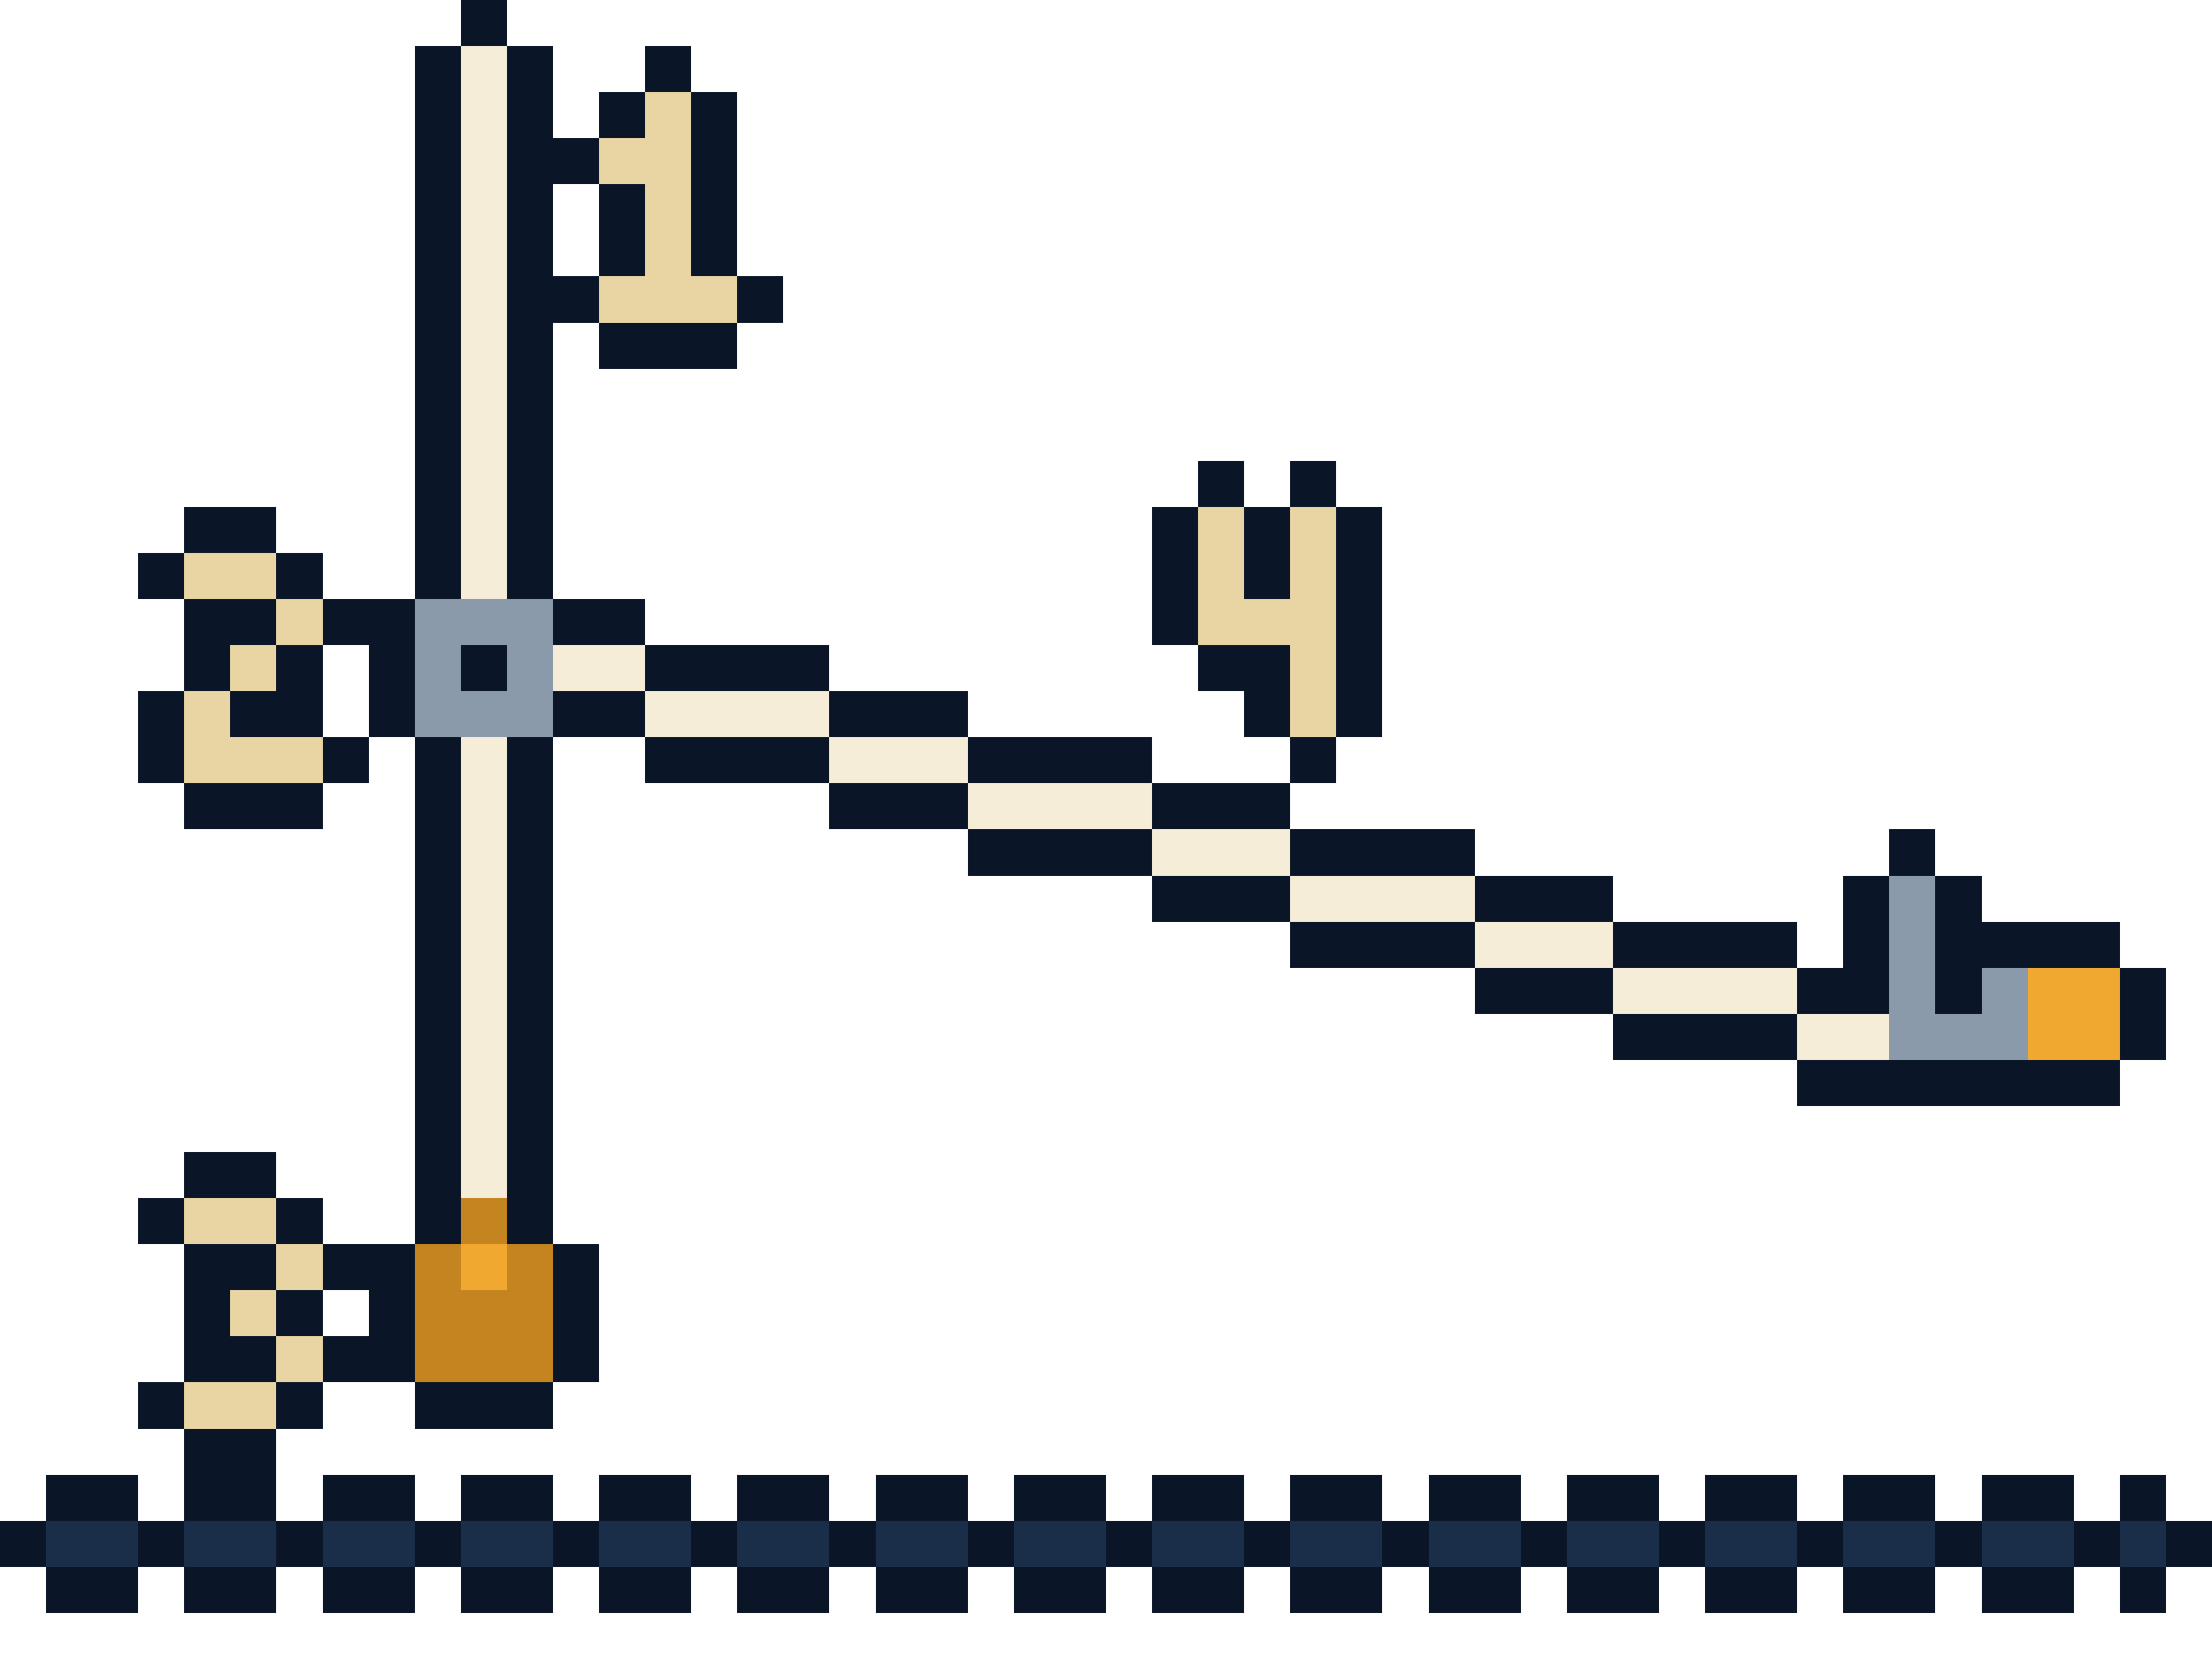
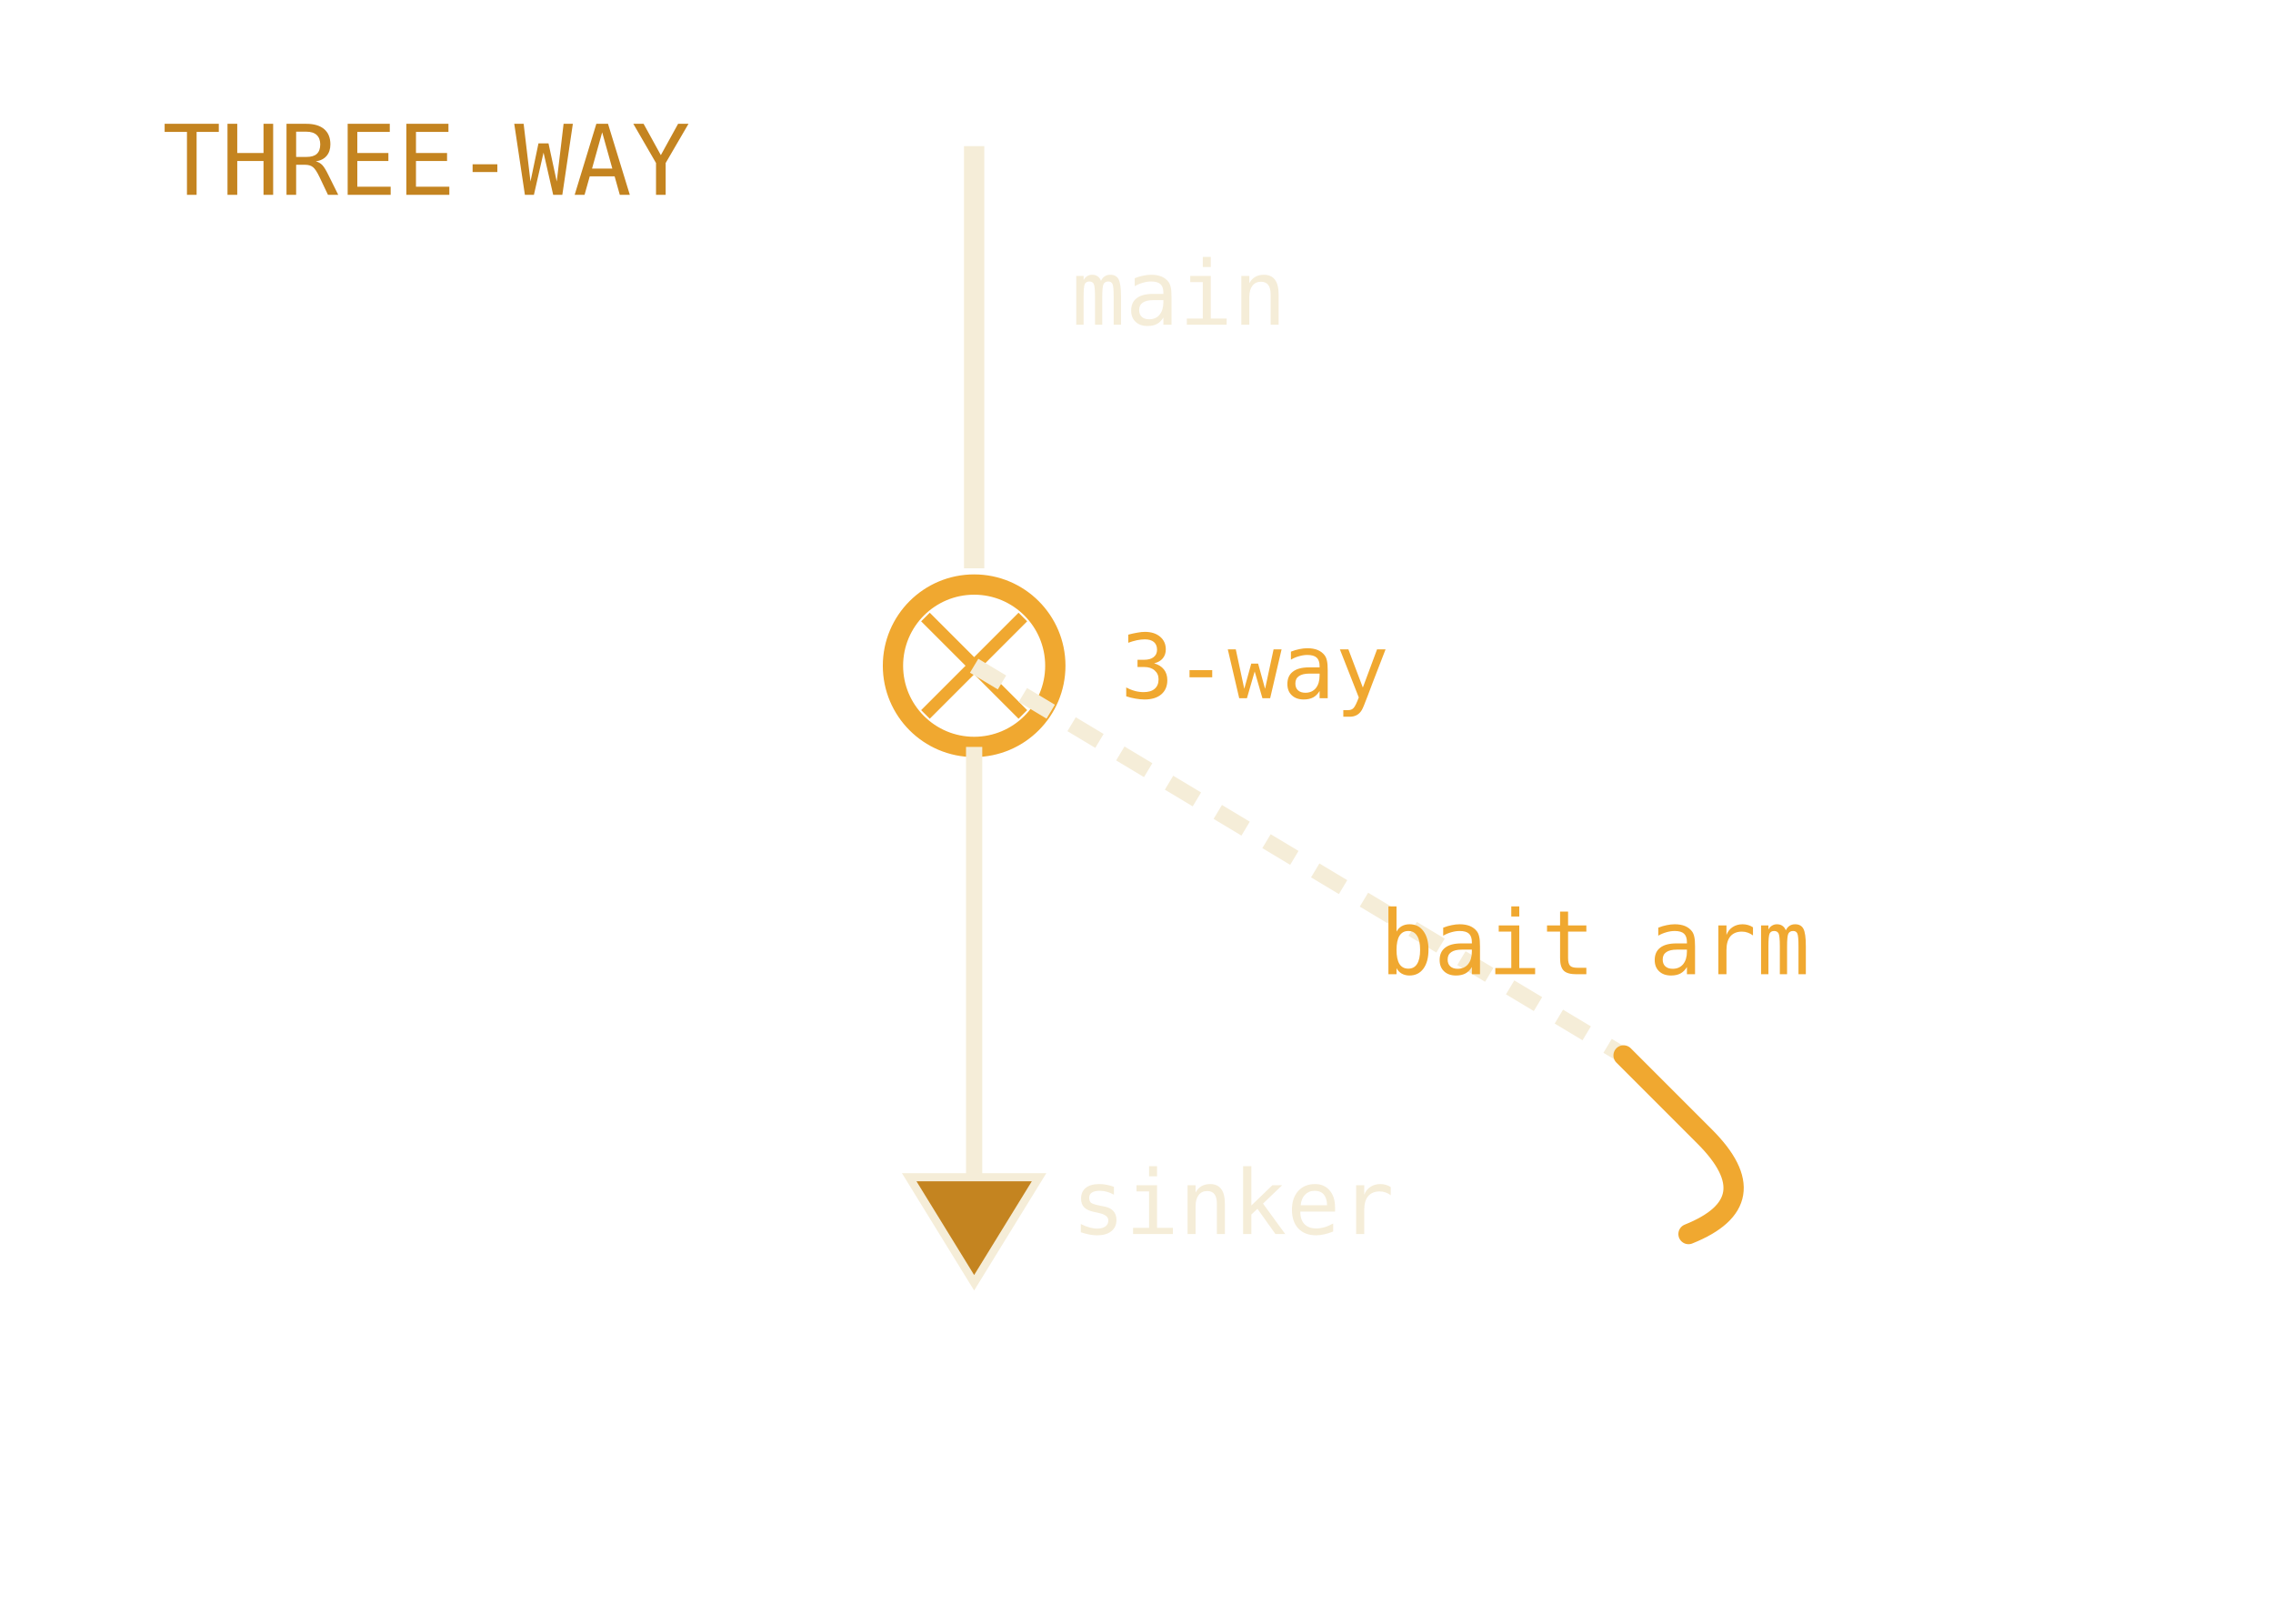
- <svg xmlns="http://www.w3.org/2000/svg" viewBox="0 0 48 36" width="48" height="36" shape-rendering="crispEdges" role="img" aria-label="">
-   <path fill="#0a1628" d="M10 0h1v1h-1zM9 1h1v12h-1zM11 1h1v2h-1zM14 1h1v1h-1zM13 2h1v1h-1zM15 2h1v4h-1zM11 3h2v1h-2zM11 4h1v2h-1zM13 4h1v2h-1zM11 6h2v1h-2zM16 6h1v1h-1zM11 7h1v6h-1zM13 7h3v1h-3zM26 10h1v1h-1zM28 10h1v1h-1zM4 11h2v1h-2zM25 11h1v3h-1zM27 11h1v2h-1zM29 11h1v5h-1zM3 12h1v1h-1zM6 12h1v1h-1zM4 13h2v1h-2zM7 13h2v1h-2zM12 13h2v1h-2zM4 14h1v1h-1zM6 14h1v1h-1zM8 14h1v2h-1zM10 14h1v1h-1zM14 14h4v1h-4zM26 14h2v1h-2zM3 15h1v2h-1zM5 15h2v1h-2zM12 15h2v1h-2zM18 15h3v1h-3zM27 15h1v1h-1zM7 16h1v1h-1zM9 16h1v11h-1zM11 16h1v11h-1zM14 16h4v1h-4zM21 16h4v1h-4zM28 16h1v1h-1zM4 17h3v1h-3zM18 17h3v1h-3zM25 17h3v1h-3zM21 18h4v1h-4zM28 18h4v1h-4zM41 18h1v1h-1zM25 19h3v1h-3zM32 19h3v1h-3zM40 19h1v2h-1zM42 19h1v1h-1zM28 20h4v1h-4zM35 20h4v1h-4zM42 20h4v1h-4zM32 21h3v1h-3zM39 21h2v1h-2zM42 21h1v1h-1zM46 21h1v2h-1zM35 22h4v1h-4zM39 23h7v1h-7zM4 25h2v1h-2zM3 26h1v1h-1zM6 26h1v1h-1zM4 27h2v1h-2zM7 27h2v1h-2zM12 27h1v3h-1zM4 28h1v1h-1zM6 28h1v1h-1zM8 28h1v1h-1zM4 29h2v1h-2zM7 29h2v1h-2zM3 30h1v1h-1zM6 30h1v1h-1zM9 30h3v1h-3zM4 31h2v2h-2zM1 32h2v1h-2zM7 32h2v1h-2zM10 32h2v1h-2zM13 32h2v1h-2zM16 32h2v1h-2zM19 32h2v1h-2zM22 32h2v1h-2zM25 32h2v1h-2zM28 32h2v1h-2zM31 32h2v1h-2zM34 32h2v1h-2zM37 32h2v1h-2zM40 32h2v1h-2zM43 32h2v1h-2zM46 32h1v1h-1zM0 33h1v1h-1zM3 33h1v1h-1zM6 33h1v1h-1zM9 33h1v1h-1zM12 33h1v1h-1zM15 33h1v1h-1zM18 33h1v1h-1zM21 33h1v1h-1zM24 33h1v1h-1zM27 33h1v1h-1zM30 33h1v1h-1zM33 33h1v1h-1zM36 33h1v1h-1zM39 33h1v1h-1zM42 33h1v1h-1zM45 33h1v1h-1zM47 33h1v1h-1zM1 34h2v1h-2zM4 34h2v1h-2zM7 34h2v1h-2zM10 34h2v1h-2zM13 34h2v1h-2zM16 34h2v1h-2zM19 34h2v1h-2zM22 34h2v1h-2zM25 34h2v1h-2zM28 34h2v1h-2zM31 34h2v1h-2zM34 34h2v1h-2zM37 34h2v1h-2zM40 34h2v1h-2zM43 34h2v1h-2zM46 34h1v1h-1z" />
-   <path fill="#f5edd8" d="M10 1h1v12h-1zM12 14h2v1h-2zM14 15h4v1h-4zM10 16h1v10h-1zM18 16h3v1h-3zM21 17h4v1h-4zM25 18h3v1h-3zM28 19h4v1h-4zM32 20h3v1h-3zM35 21h4v1h-4zM39 22h2v1h-2z" />
-   <path fill="#e8d5a3" d="M14 2h1v1h-1zM13 3h2v1h-2zM14 4h1v2h-1zM13 6h3v1h-3zM26 11h1v2h-1zM28 11h1v2h-1zM4 12h2v1h-2zM6 13h1v1h-1zM26 13h3v1h-3zM5 14h1v1h-1zM28 14h1v2h-1zM4 15h1v1h-1zM4 16h3v1h-3zM4 26h2v1h-2zM6 27h1v1h-1zM5 28h1v1h-1zM6 29h1v1h-1zM4 30h2v1h-2z" />
-   <path fill="#8a9aaa" d="M9 13h3v1h-3zM9 14h1v1h-1zM11 14h1v1h-1zM9 15h3v1h-3zM41 19h1v3h-1zM43 21h1v1h-1zM41 22h3v1h-3z" />
-   <path fill="#f0a830" d="M44 21h2v2h-2zM10 27h1v1h-1z" />
-   <path fill="#c48420" d="M10 26h1v1h-1zM9 27h1v1h-1zM11 27h1v1h-1zM9 28h3v2h-3z" />
-   <path fill="#1a2e4a" d="M1 33h2v1h-2zM4 33h2v1h-2zM7 33h2v1h-2zM10 33h2v1h-2zM13 33h2v1h-2zM16 33h2v1h-2zM19 33h2v1h-2zM22 33h2v1h-2zM25 33h2v1h-2zM28 33h2v1h-2zM31 33h2v1h-2zM34 33h2v1h-2zM37 33h2v1h-2zM40 33h2v1h-2zM43 33h2v1h-2zM46 33h1v1h-1z" />
+ <svg xmlns="http://www.w3.org/2000/svg" viewBox="0 0 280 200" role="img" aria-labelledby="t d">
+   <rect width="280" height="200" fill="none" />
+   <line x1="120" y1="18" x2="120" y2="70" stroke="#f5edd8" stroke-width="2.5" />
+   <text x="132" y="40" fill="#f5edd8" font-family="monospace" font-size="11">main</text>
+   <circle cx="120" cy="82" r="10" fill="none" stroke="#f0a830" stroke-width="2.5" />
+   <line x1="114" y1="76" x2="126" y2="88" stroke="#f0a830" stroke-width="1.5" />
+   <line x1="126" y1="76" x2="114" y2="88" stroke="#f0a830" stroke-width="1.5" />
+   <text x="138" y="86" fill="#f0a830" font-family="monospace" font-size="11">3-way</text>
+   <line x1="120" y1="92" x2="120" y2="150" stroke="#f5edd8" stroke-width="2" />
+   <polygon points="120,158 112,145 128,145" fill="#c48420" stroke="#f5edd8" stroke-width="1" />
+   <text x="132" y="152" fill="#f5edd8" font-family="monospace" font-size="11">sinker</text>
+   <line x1="120" y1="82" x2="200" y2="130" stroke="#f5edd8" stroke-width="2" stroke-dasharray="4 3" />
+   <path d="M200 130 L210 140 Q218 148 208 152" fill="none" stroke="#f0a830" stroke-width="2.5" stroke-linecap="round" />
+   <text x="170" y="120" fill="#f0a830" font-family="monospace" font-size="11">bait arm</text>
+   <text x="20" y="24" fill="#c48420" font-family="monospace" font-size="12">THREE-WAY</text>
</svg>
